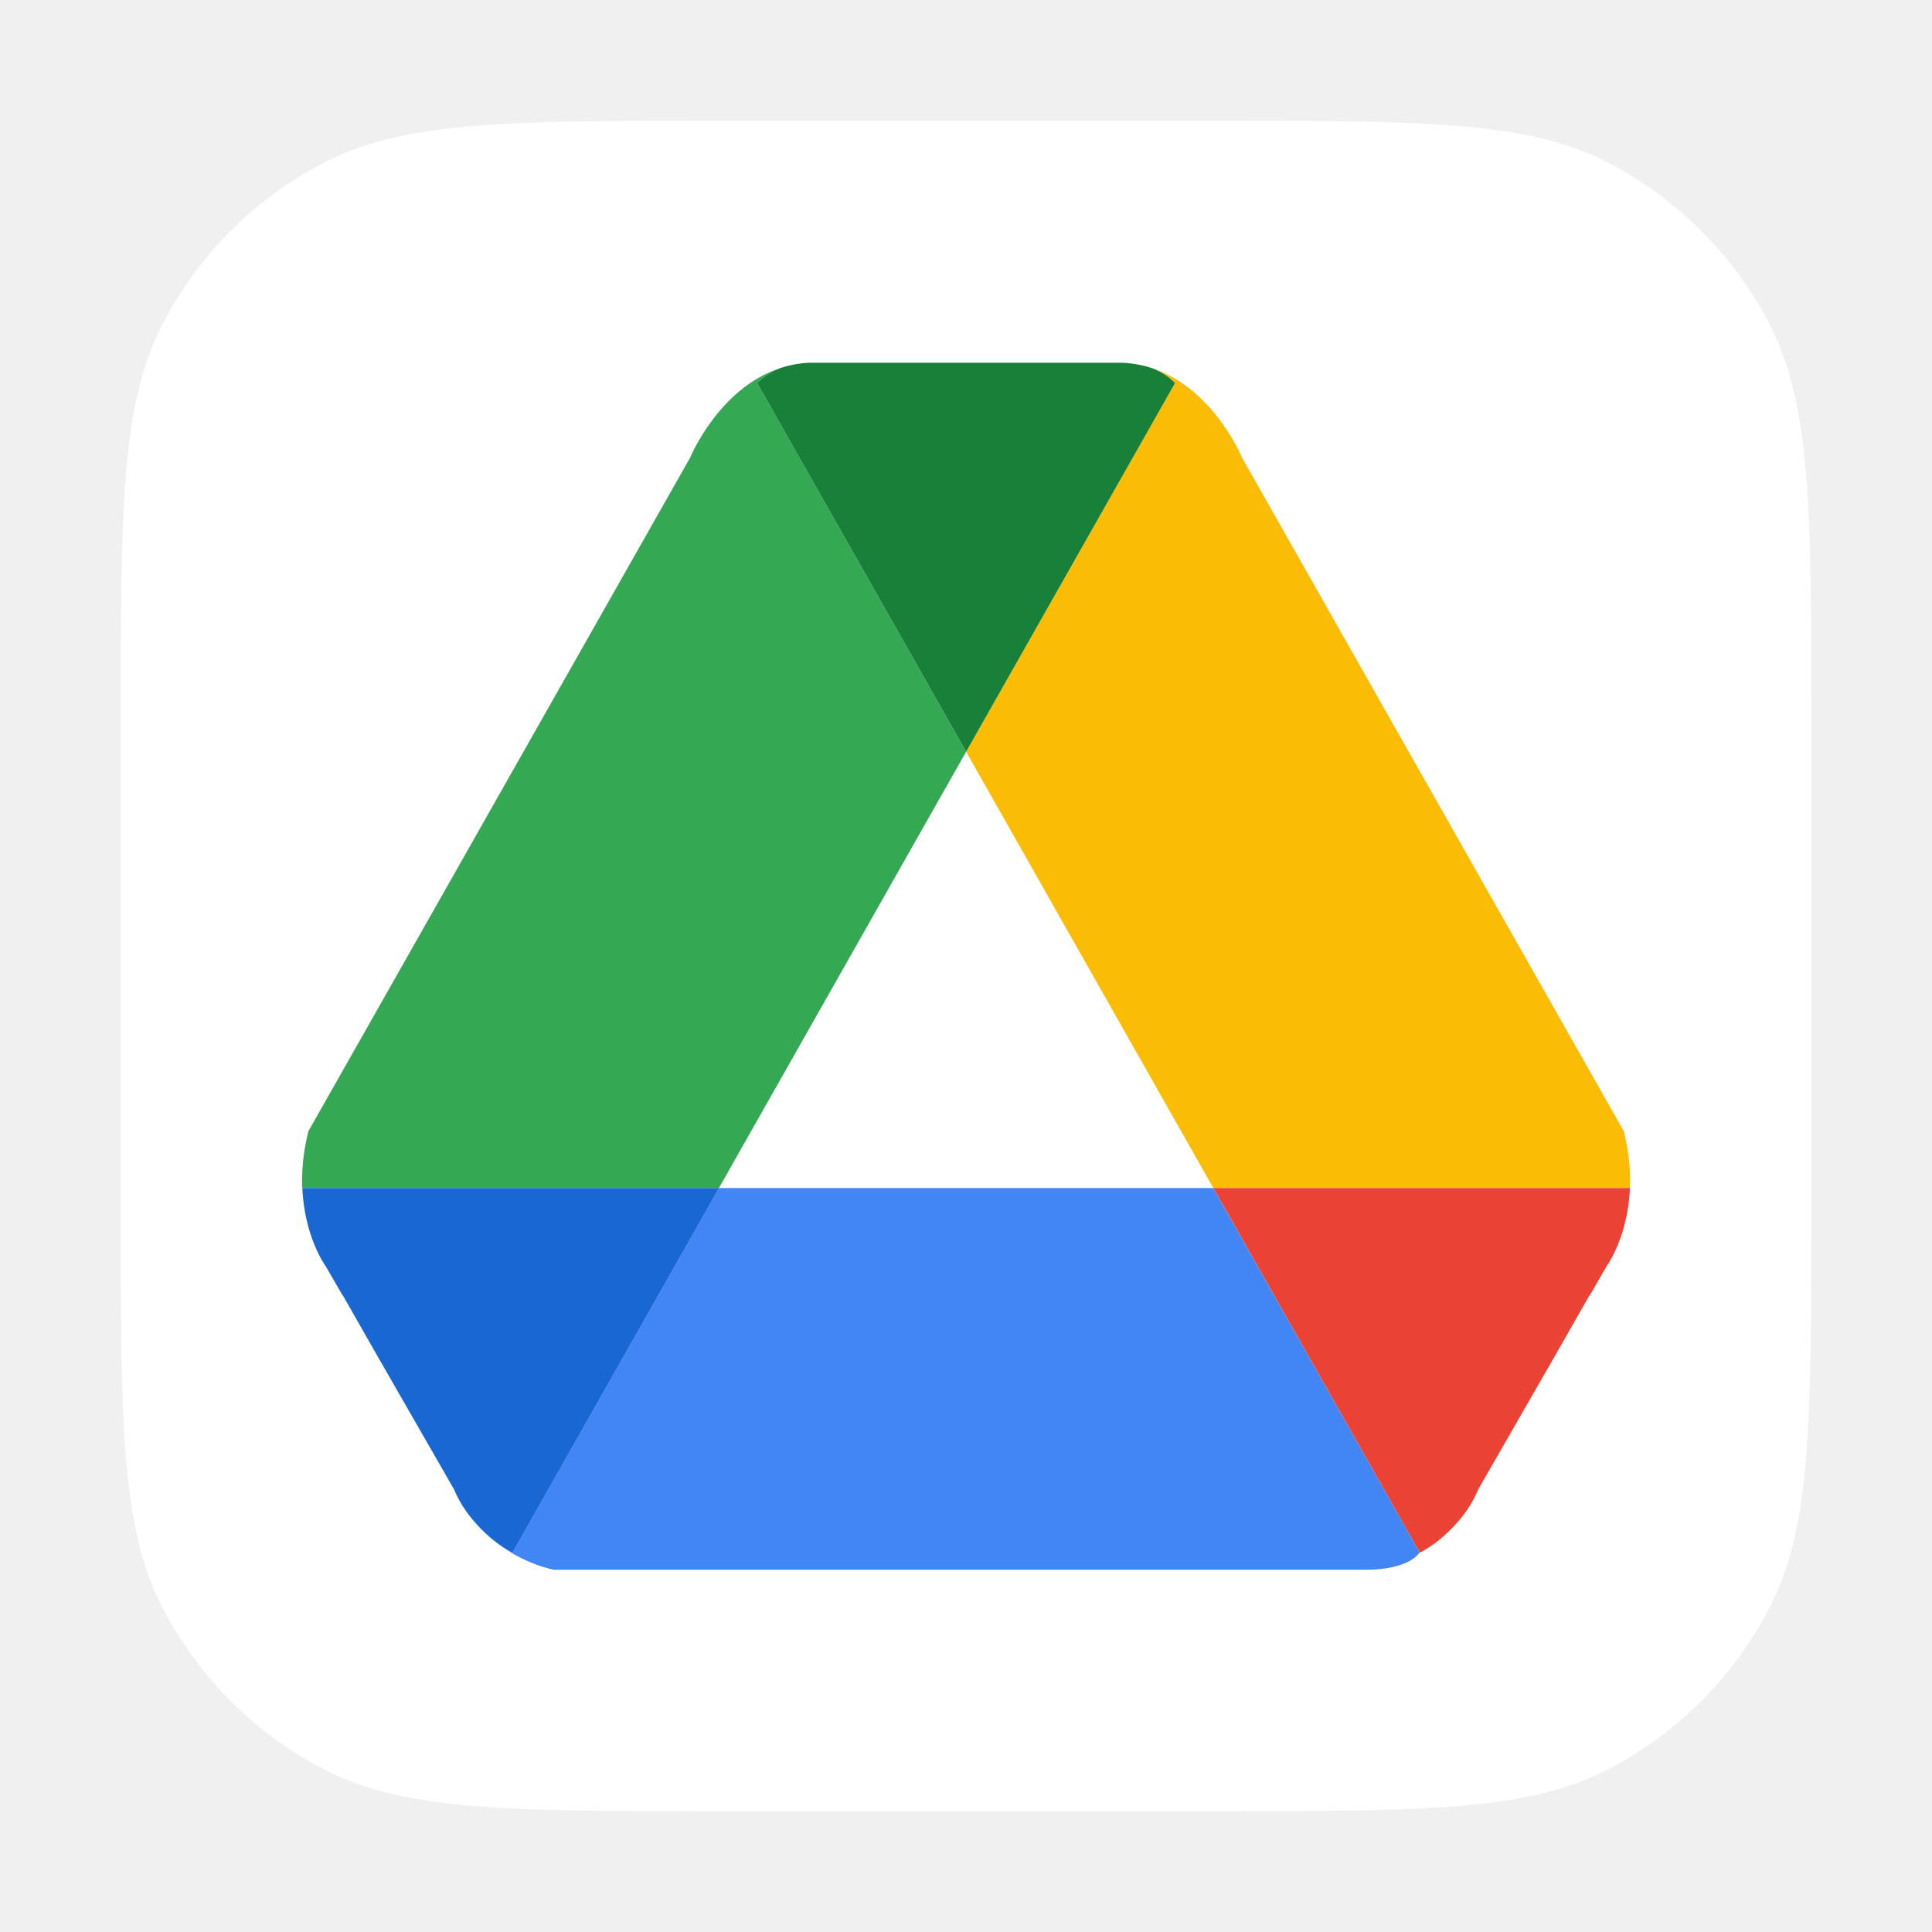
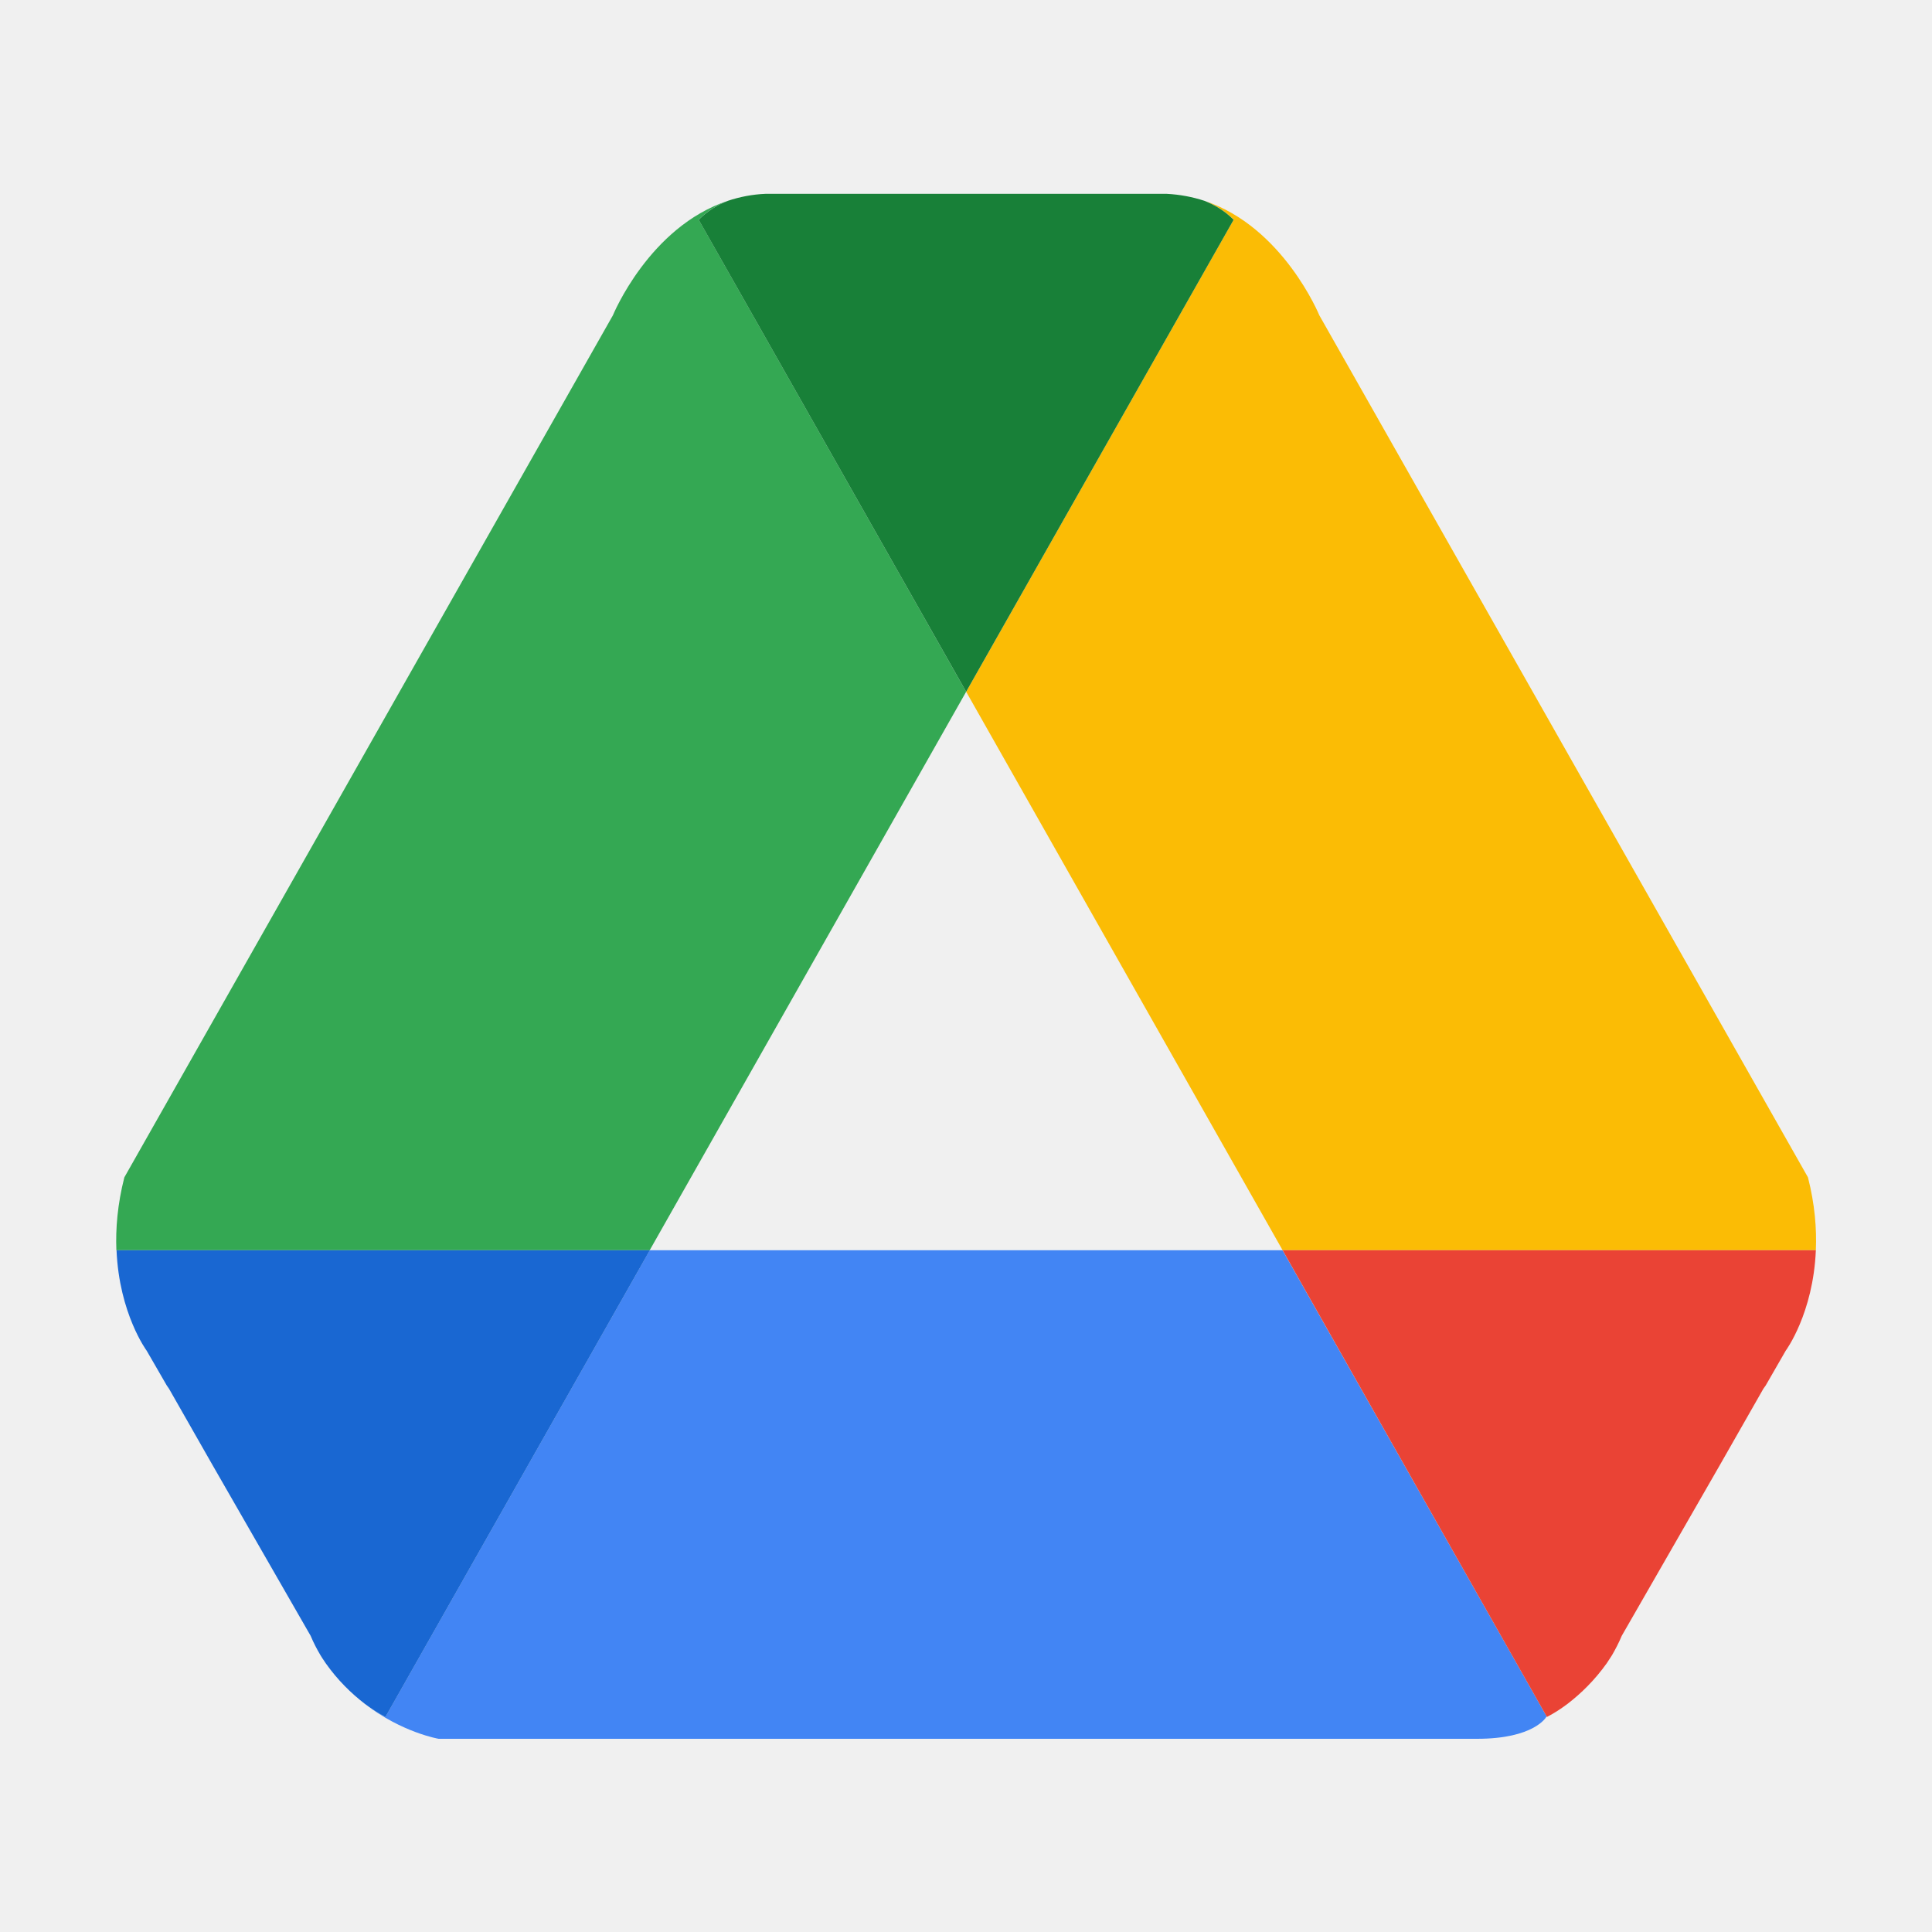
- <svg xmlns="http://www.w3.org/2000/svg" width="800px" height="800px" viewBox="0 0 32 32" fill="none">
-   <path d="M2 11.956C2 8.471 2 6.728 2.678 5.397C3.275 4.227 4.227 3.275 5.397 2.678C6.728 2 8.471 2 11.956 2H20.044C23.529 2 25.272 2 26.603 2.678C27.773 3.275 28.725 4.227 29.322 5.397C30 6.728 30 8.471 30 11.956V20.044C30 23.529 30 25.272 29.322 26.603C28.725 27.773 27.773 28.725 26.603 29.322C25.272 30 23.529 30 20.044 30H11.956C8.471 30 6.728 30 5.397 29.322C4.227 28.725 3.275 27.773 2.678 26.603C2 25.272 2 23.529 2 20.044V11.956Z" fill="white" />
+ <svg xmlns="http://www.w3.org/2000/svg" width="800px" height="800px" viewBox="3.5 3.5 25 25" fill="none">
  <path d="M16.002 12.451L12.541 6.343C12.656 6.226 12.788 6.149 12.92 6.098C11.9 6.434 11.431 7.58 11.431 7.58L5.109 18.735C5.02 19.084 4.995 19.4 5.006 19.678H11.907L16.002 12.451Z" fill="#34A853" />
  <path d="M16.002 12.451L20.097 19.678H26.997C27.009 19.4 26.984 19.084 26.895 18.735L20.572 7.58C20.572 7.58 20.103 6.434 19.084 6.098C19.215 6.149 19.348 6.226 19.463 6.343L16.002 12.451Z" fill="#FBBC05" />
  <path d="M16.002 12.451L19.463 6.344C19.348 6.227 19.214 6.15 19.084 6.098C18.933 6.049 18.771 6.017 18.595 6.008H18.413H13.591H13.408C13.234 6.015 13.071 6.048 12.92 6.098C12.789 6.15 12.656 6.227 12.541 6.344L16.002 12.451Z" fill="#188038" />
  <path d="M11.908 19.678L8.487 25.717C8.487 25.717 8.373 25.661 8.219 25.547C8.704 25.921 9.176 26 9.176 26H22.613C23.355 26 23.509 25.717 23.509 25.717C23.512 25.715 23.513 25.714 23.515 25.713L20.096 19.678H11.908Z" fill="#4285F4" />
  <path d="M11.909 19.678H5.008C5.042 20.498 5.398 20.978 5.398 20.978L5.658 21.428C5.676 21.455 5.687 21.47 5.687 21.47L6.252 22.461L7.52 24.668C7.557 24.757 7.6 24.839 7.646 24.917C7.663 24.943 7.679 24.972 7.698 24.997C7.703 25.005 7.708 25.012 7.713 25.02C7.869 25.241 8.045 25.412 8.22 25.547C8.375 25.663 8.488 25.717 8.488 25.717L11.909 19.678Z" fill="#1967D2" />
  <path d="M20.097 19.678H26.997C26.963 20.498 26.607 20.978 26.607 20.978L26.348 21.428C26.329 21.455 26.318 21.47 26.318 21.47L25.753 22.461L24.485 24.668C24.448 24.757 24.405 24.839 24.36 24.917C24.342 24.943 24.326 24.972 24.308 24.997C24.303 25.005 24.298 25.012 24.293 25.02C24.136 25.241 23.96 25.412 23.785 25.547C23.631 25.663 23.517 25.717 23.517 25.717L20.097 19.678Z" fill="#EA4335" />
</svg>
